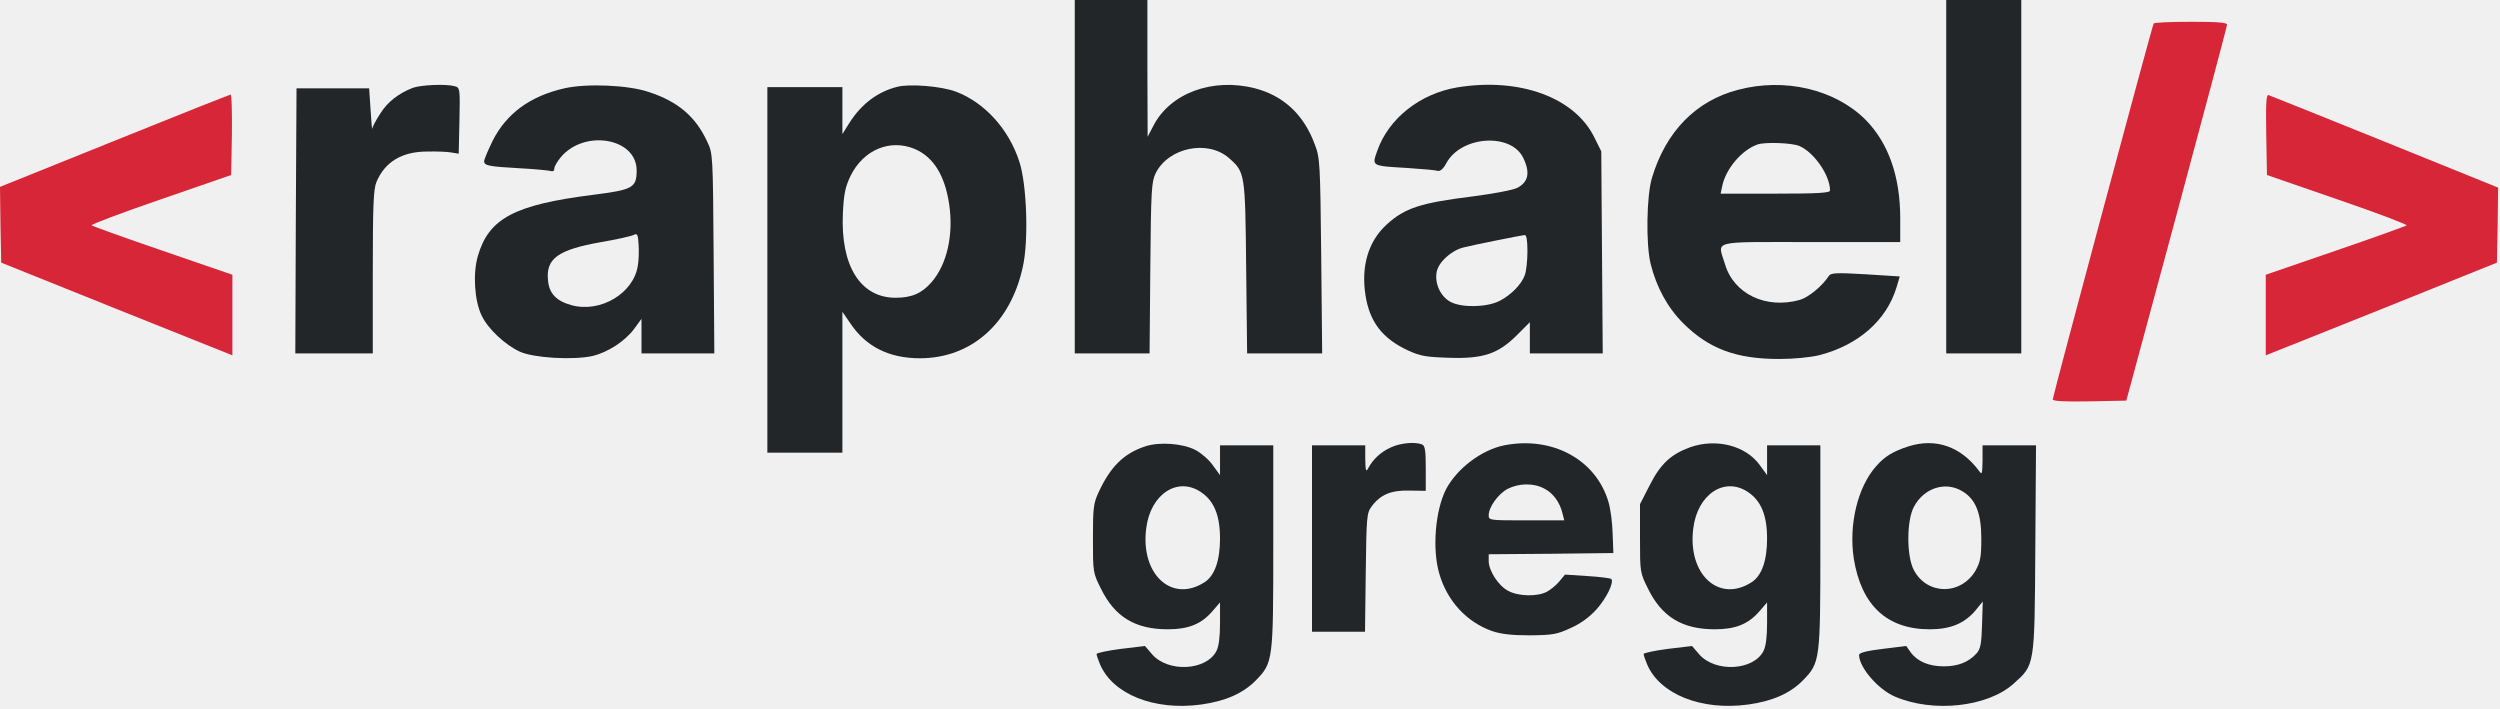
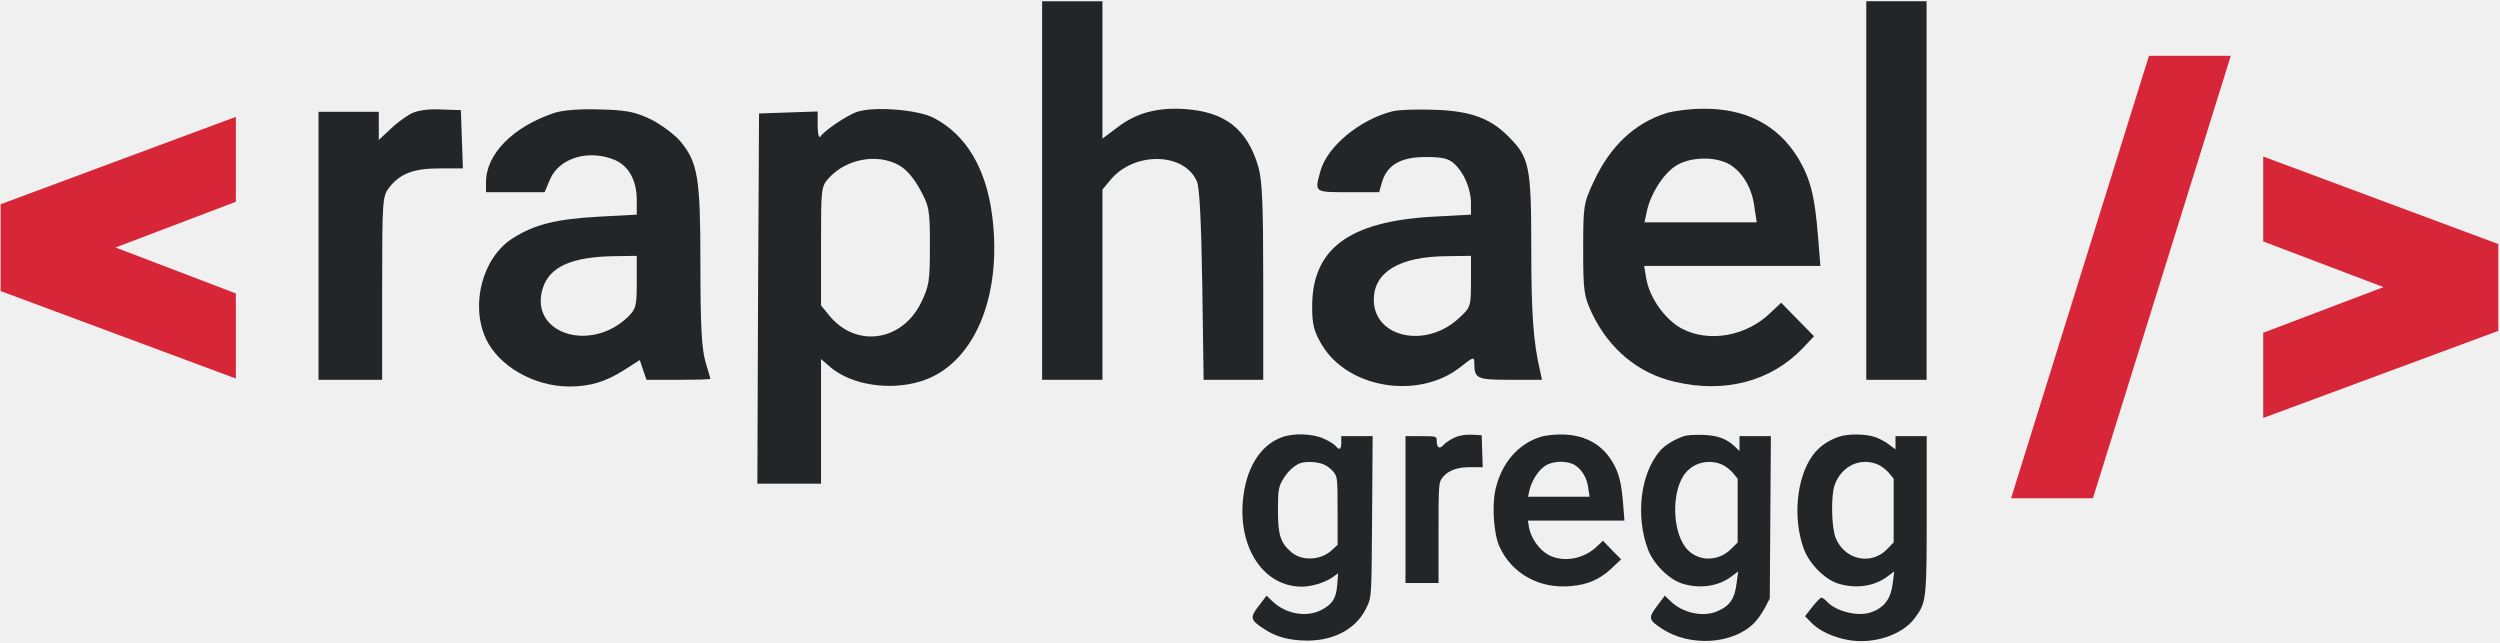
- <svg xmlns="http://www.w3.org/2000/svg" width="120" height="34" viewBox="0 0 120 34" fill="none">
-   <g clip-path="url(#clip0_65_3456)">
-     <path d="M51.589 8.482V16.964H53.39H55.18L55.215 12.863C55.249 9.098 55.273 8.738 55.47 8.319C56.086 7.076 57.968 6.693 58.991 7.587C59.769 8.273 59.769 8.319 59.816 12.863L59.862 16.964H61.663H63.464L63.418 12.281C63.371 7.866 63.36 7.576 63.116 6.948C62.593 5.508 61.617 4.601 60.246 4.241C58.212 3.718 56.179 4.462 55.366 6.03L55.087 6.565L55.075 3.277V8.02055e-06H53.332H51.589V8.482Z" fill="#232629" />
-     <path d="M93.419 8.482V16.964H95.22H97.021V8.482V8.02055e-06H95.22H93.419V8.482Z" fill="#232629" />
-     <path d="M103.376 1.127C103.295 1.266 98.531 19.021 98.531 19.172C98.531 19.253 99.077 19.288 100.297 19.265L102.063 19.23L104.48 10.283C105.805 5.356 106.897 1.266 106.897 1.185C106.897 1.081 106.479 1.046 105.166 1.046C104.201 1.046 103.4 1.081 103.376 1.127Z" fill="#D72638" />
-     <path d="M19.811 4.218C19.125 4.485 18.602 4.892 18.254 5.449C18.056 5.752 17.882 6.077 17.87 6.17C17.859 6.263 17.824 5.856 17.789 5.287L17.719 4.241H15.976H14.233L14.199 10.597L14.175 16.964H16.035H17.894V13.072C17.894 9.818 17.928 9.098 18.068 8.738C18.475 7.773 19.288 7.274 20.508 7.274C20.961 7.262 21.484 7.285 21.67 7.32L22.018 7.378L22.053 5.798C22.088 4.229 22.076 4.206 21.821 4.136C21.391 4.02 20.183 4.078 19.811 4.218Z" fill="#232629" />
-     <path d="M27.084 4.241C25.446 4.613 24.307 5.449 23.645 6.762C23.424 7.216 23.238 7.657 23.238 7.738C23.238 7.948 23.459 7.994 24.923 8.075C25.632 8.11 26.294 8.18 26.41 8.203C26.538 8.25 26.608 8.203 26.608 8.087C26.608 7.994 26.747 7.75 26.922 7.541C28.06 6.193 30.559 6.623 30.559 8.18C30.559 9.017 30.373 9.109 28.456 9.353C24.691 9.83 23.459 10.48 22.936 12.293C22.692 13.13 22.774 14.443 23.122 15.152C23.424 15.79 24.249 16.557 24.958 16.883C25.632 17.185 27.503 17.289 28.421 17.092C29.176 16.918 30.012 16.372 30.454 15.767L30.791 15.303V16.128V16.964H32.545H34.288L34.254 12.165C34.219 7.471 34.219 7.367 33.951 6.809C33.394 5.6 32.557 4.88 31.14 4.415C30.152 4.078 28.142 3.997 27.084 4.241ZM30.617 12.746C30.419 14.071 28.839 15.024 27.445 14.652C26.713 14.454 26.364 14.094 26.306 13.478C26.19 12.409 26.771 11.991 28.862 11.619C29.629 11.491 30.326 11.329 30.431 11.271C30.582 11.189 30.628 11.259 30.651 11.712C30.675 12.014 30.663 12.479 30.617 12.746Z" fill="#232629" />
-     <path d="M43.049 4.171C42.108 4.415 41.353 4.996 40.783 5.879L40.435 6.437V5.31V4.183H38.634H36.833V12.955V21.728H38.634H40.435V18.347V14.966L40.818 15.523C41.562 16.639 42.677 17.197 44.153 17.197C46.616 17.197 48.499 15.535 49.091 12.828C49.382 11.573 49.289 8.854 48.929 7.762C48.429 6.205 47.267 4.927 45.896 4.404C45.199 4.136 43.642 4.009 43.049 4.171ZM43.897 7.146C44.804 7.529 45.35 8.412 45.559 9.795C45.78 11.271 45.454 12.7 44.711 13.548C44.246 14.082 43.758 14.292 42.991 14.292C41.295 14.292 40.342 12.758 40.458 10.236C40.505 9.284 40.574 8.97 40.83 8.436C41.446 7.192 42.712 6.658 43.897 7.146Z" fill="#232629" />
-     <path d="M69.948 4.195C68.158 4.497 66.659 5.682 66.113 7.227C65.846 7.982 65.8 7.959 67.566 8.064C68.275 8.11 68.925 8.168 69.018 8.203C69.134 8.226 69.285 8.099 69.425 7.831C70.134 6.518 72.539 6.356 73.12 7.587C73.457 8.285 73.364 8.738 72.829 9.017C72.632 9.121 71.691 9.295 70.726 9.423C68.182 9.737 67.438 9.981 66.567 10.771C65.683 11.573 65.323 12.77 65.544 14.175C65.742 15.454 66.357 16.244 67.566 16.813C68.17 17.092 68.437 17.138 69.541 17.173C71.191 17.231 71.911 16.987 72.818 16.081L73.433 15.465V16.22V16.964H75.176H76.931L76.896 12.107L76.861 7.262L76.536 6.611C75.595 4.671 72.934 3.707 69.948 4.195ZM73.317 12.072C73.317 12.514 73.259 13.025 73.189 13.211C73.027 13.653 72.539 14.152 71.981 14.443C71.365 14.756 70.168 14.78 69.622 14.489C69.146 14.234 68.856 13.606 68.96 13.06C69.041 12.584 69.669 12.014 70.261 11.875C70.715 11.759 72.911 11.317 73.178 11.282C73.271 11.271 73.317 11.503 73.317 12.072Z" fill="#232629" />
-     <path d="M83.426 4.311C81.404 4.834 79.952 6.321 79.29 8.552C79.034 9.412 78.999 11.735 79.231 12.665C79.51 13.792 80.045 14.768 80.8 15.523C82.032 16.743 83.333 17.231 85.401 17.231C86.133 17.231 86.912 17.15 87.342 17.045C89.212 16.557 90.56 15.372 91.037 13.78L91.188 13.269L89.549 13.165C88.132 13.083 87.888 13.095 87.783 13.246C87.458 13.746 86.796 14.28 86.389 14.396C84.762 14.849 83.217 14.106 82.799 12.677C82.45 11.515 82.02 11.619 86.912 11.619H91.211V10.481C91.211 8.459 90.642 6.855 89.538 5.74C88.074 4.287 85.669 3.718 83.426 4.311ZM86.366 7.006C87.075 7.309 87.841 8.412 87.841 9.144C87.841 9.261 87.237 9.295 85.215 9.295H82.59L82.671 8.912C82.845 8.099 83.6 7.204 84.356 6.937C84.704 6.809 86.005 6.855 86.366 7.006Z" fill="#232629" />
-     <path d="M5.484 6.762L0 8.97L0.023 10.794L0.058 12.607L5.612 14.838L11.155 17.057V15.128V13.188L7.808 12.037C5.972 11.41 4.439 10.852 4.392 10.818C4.346 10.783 5.833 10.213 7.704 9.574L11.096 8.401L11.131 6.46C11.143 5.403 11.12 4.532 11.073 4.543C11.015 4.543 8.505 5.542 5.484 6.762Z" fill="#D72638" />
-     <path d="M108.779 6.449L108.814 8.401L112.207 9.574C114.078 10.213 115.565 10.783 115.518 10.818C115.472 10.852 113.938 11.41 112.102 12.037L108.756 13.188V15.128V17.057L114.31 14.838L119.852 12.607L119.887 10.806L119.91 9.005L114.484 6.809C111.487 5.6 108.977 4.59 108.895 4.566C108.779 4.52 108.756 4.915 108.779 6.449Z" fill="#D72638" />
-     <path d="M54.982 21.422C53.948 21.759 53.297 22.398 52.728 23.641C52.484 24.164 52.461 24.396 52.461 25.849C52.461 27.464 52.461 27.487 52.844 28.254C53.507 29.613 54.494 30.206 56.051 30.206C57.039 30.206 57.655 29.962 58.189 29.346L58.561 28.916V29.915C58.561 30.578 58.503 31.031 58.387 31.252C57.899 32.193 56.074 32.286 55.308 31.414L54.959 31.008L53.797 31.147C53.158 31.228 52.635 31.345 52.635 31.391C52.635 31.449 52.705 31.658 52.798 31.879C53.402 33.32 55.401 34.122 57.643 33.819C58.817 33.657 59.665 33.285 60.281 32.658C61.106 31.809 61.117 31.716 61.117 26.232V21.375H59.839H58.561V22.096V22.805L58.212 22.328C58.026 22.061 57.643 21.735 57.376 21.596C56.76 21.282 55.656 21.201 54.982 21.422ZM57.643 23.618C58.27 24.036 58.561 24.733 58.561 25.849C58.561 26.906 58.305 27.626 57.829 27.94C56.26 28.963 54.738 27.58 55.017 25.372C55.215 23.722 56.516 22.863 57.643 23.618Z" fill="#232629" />
-     <path d="M66.752 21.48C66.288 21.689 65.904 22.038 65.672 22.479C65.567 22.677 65.544 22.595 65.532 22.038V21.375H64.254H62.976V25.849V30.322H64.254H65.521L65.556 27.487C65.591 24.803 65.602 24.629 65.835 24.315C66.264 23.734 66.776 23.525 67.659 23.548L68.437 23.56V22.479C68.437 21.608 68.402 21.387 68.251 21.329C67.903 21.201 67.217 21.259 66.752 21.48Z" fill="#232629" />
-     <path d="M72.202 21.375C71.11 21.596 69.936 22.491 69.413 23.478C68.89 24.501 68.739 26.36 69.088 27.545C69.471 28.858 70.401 29.857 71.609 30.287C72.051 30.438 72.55 30.496 73.433 30.496C74.526 30.485 74.735 30.45 75.386 30.148C75.862 29.939 76.292 29.625 76.629 29.253C77.117 28.707 77.489 27.94 77.338 27.789C77.291 27.754 76.78 27.684 76.187 27.65L75.118 27.58L74.851 27.905C74.7 28.091 74.421 28.312 74.247 28.405C73.782 28.649 72.876 28.626 72.388 28.358C71.923 28.114 71.458 27.394 71.458 26.929V26.604L74.456 26.581L77.442 26.546L77.407 25.616C77.396 25.105 77.303 24.419 77.21 24.106C76.617 22.061 74.514 20.922 72.202 21.375ZM74.131 23.455C74.561 23.676 74.874 24.117 75.002 24.652L75.084 24.977H73.271C71.493 24.977 71.458 24.977 71.458 24.733C71.458 24.338 71.911 23.711 72.365 23.467C72.911 23.188 73.619 23.176 74.131 23.455Z" fill="#232629" />
-     <path d="M81.126 21.468C80.207 21.805 79.708 22.258 79.185 23.293L78.72 24.199V25.837C78.72 27.464 78.72 27.487 79.104 28.254C79.766 29.613 80.754 30.206 82.311 30.206C83.298 30.206 83.914 29.962 84.449 29.346L84.82 28.916V29.915C84.82 30.578 84.762 31.031 84.646 31.252C84.158 32.193 82.334 32.286 81.567 31.414L81.218 31.008L80.056 31.147C79.417 31.228 78.895 31.345 78.895 31.391C78.895 31.449 78.964 31.658 79.057 31.879C79.661 33.32 81.66 34.122 83.903 33.819C85.076 33.657 85.924 33.285 86.54 32.658C87.365 31.809 87.377 31.716 87.377 26.232V21.375H86.099H84.82V22.096V22.805L84.472 22.328C83.798 21.387 82.38 21.027 81.126 21.468ZM83.903 23.618C84.53 24.036 84.82 24.733 84.82 25.849C84.82 26.906 84.565 27.626 84.088 27.94C82.52 28.963 80.998 27.58 81.276 25.372C81.474 23.722 82.775 22.863 83.903 23.618Z" fill="#232629" />
-     <path d="M91.618 21.422C90.886 21.654 90.456 21.91 90.049 22.386C89.166 23.385 88.736 25.175 88.98 26.802C89.34 29.056 90.572 30.206 92.629 30.206C93.628 30.206 94.29 29.927 94.825 29.3L95.173 28.87L95.138 29.985C95.115 30.915 95.057 31.159 94.871 31.368C94.488 31.786 93.988 31.984 93.302 31.984C92.582 31.984 92.036 31.751 91.711 31.31L91.501 31.008L90.363 31.147C89.596 31.24 89.236 31.333 89.236 31.438C89.236 32.03 90.142 33.087 90.955 33.436C92.791 34.226 95.406 33.936 96.649 32.82C97.671 31.902 97.66 32.019 97.695 26.337L97.729 21.375H96.44H95.162V22.096C95.15 22.77 95.138 22.805 94.987 22.595C94.116 21.433 92.919 21.015 91.618 21.422ZM94.197 23.583C94.836 23.966 95.103 24.64 95.103 25.849C95.103 26.732 95.057 26.964 94.836 27.371C94.139 28.579 92.501 28.579 91.862 27.359C91.513 26.697 91.513 25 91.862 24.338C92.338 23.42 93.384 23.083 94.197 23.583Z" fill="#232629" />
+ <svg xmlns="http://www.w3.org/2000/svg" width="1451" height="373" viewBox="0 0 1451 373" fill="none">
+   <g clip-path="url(#clip0_67_3533)">
+     <path d="M743.958 253.786C731.389 258.366 723.081 271.787 721.377 290.427C718.82 318.654 733.733 340.49 755.568 340.49C761.32 340.49 768.883 338.147 773.25 335.164L776.659 332.714L776.126 339.318C775.593 347.2 773.357 350.715 766.753 354.124C758.018 358.491 746.195 356.361 738.419 348.905L735.117 345.709L730.644 351.568C725.318 358.491 725.637 359.769 733.413 364.882C740.656 369.782 748.645 371.806 759.296 371.806C775.38 371.593 787.949 364.35 793.488 351.887C796.045 346.348 796.045 346.135 796.364 299.694L796.684 253.147H787.523H778.469V256.875C778.469 260.922 777.404 261.561 775.167 258.792C774.315 257.833 771.333 255.916 768.35 254.638C762.066 251.655 750.669 251.229 743.958 253.786ZM768.244 269.55C770.161 270.296 772.717 272.32 773.996 273.917C776.232 276.687 776.339 277.965 776.339 296.499V316.204L773.037 319.293C766.646 325.258 755.888 325.791 749.603 320.571C743.212 315.139 741.721 310.559 741.721 296.286C741.721 285.208 742.041 282.971 744.065 279.243C746.408 274.876 749.71 271.361 753.438 269.337C756.42 267.633 763.983 267.739 768.244 269.55Z" fill="#232629" />
+     <path d="M843.977 254.105C841.634 255.17 838.758 257.088 837.693 258.366C835.349 260.922 833.858 259.857 833.858 255.49C833.858 253.253 833.432 253.146 824.804 253.146H815.75V295.753V338.359H825.337H834.923V309.174C834.923 280.947 835.03 279.988 837.267 277.113C840.462 273.065 845.895 271.041 853.777 271.148H860.594L860.274 261.881L859.955 252.614L854.096 252.294C850.155 252.188 846.853 252.72 843.977 254.105Z" fill="#232629" />
+     <path d="M894.04 253.573C880.938 257.727 871.352 269.018 867.943 284.249C865.813 293.729 866.984 309.92 870.286 317.269C877.53 333.034 893.507 341.875 911.721 340.17C921.521 339.318 928.338 336.336 935.048 330.158L940.907 324.619L935.581 319.293L930.362 313.861L927.06 316.95C919.39 324.512 907.354 326.643 898.726 322.063C893.4 319.187 888.501 312.263 887.436 306.085L886.796 302.144H914.81H942.824L942.078 292.771C941.013 279.669 939.629 274.45 935.794 267.952C929.403 257.407 919.071 251.975 905.33 252.188C901.496 252.188 896.383 252.827 894.04 253.573ZM913.958 269.87C918.112 272.426 921.095 277.326 921.84 283.397L922.586 288.297H904.798H886.903L887.649 284.782C888.82 279.35 892.655 273.172 896.596 270.509C901.07 267.42 909.271 267.207 913.958 269.87Z" fill="#232629" />
+     <path d="M977.654 253.04C972.115 254.851 966.044 258.472 963.275 261.881C952.09 275.089 949.215 299.375 956.458 318.867C959.76 327.495 968.813 336.442 976.589 338.786C986.921 341.875 997.466 340.277 1005.03 334.525L1008.86 331.649L1008.01 337.933C1006.84 347.626 1004.07 351.674 996.508 354.87C988.199 358.278 976.696 355.828 969.559 348.905L966.257 345.709L961.783 351.674C956.564 358.598 956.777 359.769 964.553 364.882C980.637 375.534 1005.67 374.042 1018.02 361.687C1019.94 359.876 1022.71 355.828 1024.31 352.846L1027.18 347.413L1027.5 300.227L1027.82 253.147H1018.66H1009.61V257.407V261.774L1006.73 259.005C1001.73 254.425 996.827 252.721 988.306 252.401C983.939 252.294 979.146 252.507 977.654 253.04ZM999.277 269.55C1001.19 270.296 1004.07 272.533 1005.67 274.343L1008.54 277.858V296.286V314.819L1004.82 318.548C997.573 325.791 986.495 326.11 979.678 319.293C970.411 310.026 969.666 284.782 978.4 274.343C983.406 268.378 991.928 266.461 999.277 269.55Z" fill="#232629" />
+     <path d="M1067.02 253.573C1060.74 255.81 1055.73 259.325 1052.22 264.118C1042.63 277.113 1040.39 300.972 1047 318.761C1050.3 327.495 1059.25 336.442 1067.13 338.786C1077.46 341.875 1088.01 340.277 1095.57 334.525L1099.4 331.649L1098.66 337.721C1097.49 347.733 1093.76 352.739 1085.56 355.509C1077.99 357.959 1065.42 354.763 1060.31 349.118C1059.14 347.84 1057.76 346.881 1057.12 346.881C1056.48 346.987 1054.13 349.331 1051.79 352.313L1047.64 357.639L1051.26 361.367C1055.94 366.16 1063.83 369.888 1072.88 371.486C1087.58 374.043 1104.2 368.504 1111.44 358.598C1118.04 349.65 1118.26 348.159 1118.26 298.203V253.147H1109.2H1100.15V256.981V260.816L1096.42 258.046C1094.4 256.449 1090.78 254.531 1088.33 253.679C1082.89 251.762 1072.24 251.655 1067.02 253.573ZM1089.82 269.55C1091.73 270.296 1094.61 272.533 1096.21 274.343L1099.08 277.858V296.286V314.82L1095.57 318.441C1086.2 328.454 1070.43 325.045 1065.32 311.944C1062.97 305.766 1062.66 287.764 1064.79 281.586C1068.73 270.509 1079.59 265.29 1089.82 269.55Z" fill="#232629" />
+     <path d="M1083.19 110.579V220.44H1100.69H1118.19V110.579V0.718H1100.69H1083.19V110.579Z" fill="#232629" />
+     <path d="M967.106 65.663C948.829 71.497 934.829 84.524 925.301 104.747C919.079 117.969 918.884 118.941 918.884 144.608C918.884 168.913 919.273 171.635 923.94 181.746C933.856 202.552 950.773 216.746 972.162 221.608C1000.94 228.413 1027.77 221.413 1046.25 202.163L1052.86 195.163L1043.33 185.441L1033.8 175.719L1027.77 181.358C1013.77 195.163 991.801 199.052 976.051 190.691C966.329 185.441 957.384 172.802 955.44 161.524L954.273 154.33H1005.41H1056.55L1055.19 137.219C1053.25 113.302 1050.72 103.774 1043.72 91.913C1032.05 72.663 1013.19 62.747 988.106 63.136C981.106 63.136 971.579 64.302 967.106 65.663ZM1003.86 95.413C1011.44 100.08 1016.88 109.024 1018.25 120.108L1019.61 129.052H987.134H954.468L955.829 122.635C957.968 112.719 964.968 101.441 972.162 96.58C980.329 90.941 995.301 90.552 1003.86 95.413Z" fill="#232629" />
+     <path d="M807.858 64.687C788.997 69.548 770.33 85.103 766.442 99.103C762.942 111.742 762.553 111.548 782.386 111.548H800.469L802.219 105.325C805.33 95.603 813.108 91.131 827.497 91.131C837.025 91.131 840.719 91.909 844.025 95.02C849.664 100.075 853.747 109.603 853.747 117.964V124.575L831.969 125.742C782.58 128.464 761.192 144.603 761.58 178.825C761.58 188.159 762.747 192.631 767.025 199.825C782.191 225.686 823.803 232.298 848.108 212.659C854.914 207.214 855.691 207.02 855.691 210.52C855.691 219.853 857.053 220.436 876.497 220.436H894.969L893.802 214.992C889.914 198.27 888.747 181.936 888.747 143.631C888.747 96.187 887.58 91.326 875.525 79.27C865.025 68.576 853.164 64.298 832.358 63.714C822.247 63.325 811.164 63.714 807.858 64.687ZM853.747 163.27C853.747 177.853 853.553 178.436 846.941 184.464C827.886 202.548 797.358 196.131 797.358 173.964C797.358 157.825 812.33 148.881 839.747 148.687L853.747 148.492V163.27Z" fill="#232629" />
+     <path d="M604.856 110.587V220.448H622.356H639.856V165.226V110.004L644.717 104.171C658.523 87.838 687.495 88.421 694.689 105.337C696.245 108.837 697.217 129.254 697.8 165.421L698.578 220.448H715.884H733.189V163.476C733.189 118.56 732.606 104.365 730.273 96.588C723.856 75.004 711.217 65.088 688.273 63.337C671.745 62.171 659.495 65.476 648.411 74.032L639.856 80.449V40.588V0.726H622.356H604.856V110.587Z" fill="#232629" />
+     <path d="M496.94 65.08C490.912 67.413 478.467 75.774 476.134 79.274C475.356 80.441 474.579 77.719 474.579 73.052V64.691L457.662 65.274L440.551 65.858L439.968 173.191L439.579 280.719H458.051H476.523V244.552V208.385L482.356 213.441C494.412 223.357 516.19 226.857 534.079 221.413C564.801 212.274 581.912 172.996 575.884 125.358C572.384 97.746 560.717 78.108 541.856 68.385C532.523 63.524 506.467 61.58 496.94 65.08ZM521.245 95.608C525.717 97.941 530.19 102.996 533.884 109.802C539.329 119.719 539.717 121.469 539.717 142.663C539.717 163.08 539.329 165.996 534.467 175.913C523.384 198.08 497.329 201.969 481.773 183.691L476.523 177.274V142.858C476.523 108.635 476.523 108.246 481.384 102.996C491.301 92.302 508.801 88.996 521.245 95.608Z" fill="#232629" />
+     <path d="M321.94 65.461C297.829 73.433 282.079 89.378 282.079 105.711V111.544H299.19H316.107L319.218 104.155C324.468 91.711 341.579 86.461 356.94 92.878C364.912 96.378 369.579 104.739 369.579 116.017V124.572L347.801 125.739C322.912 127.1 310.273 130.211 297.44 138.378C280.135 149.461 272.94 176.489 281.885 196.322C289.273 212.461 309.885 224.322 330.496 224.322C342.551 224.322 351.496 221.6 362.19 214.794L371.329 208.961L373.273 214.794L375.218 220.433H393.69C403.996 220.433 412.357 220.239 412.357 219.85C412.357 219.655 410.996 215.183 409.44 209.933C407.301 202.544 406.523 189.517 406.523 154.322C406.523 103.183 405.162 94.433 394.857 81.989C391.551 78.1 383.968 72.461 377.94 69.35C368.412 64.878 363.94 63.906 348.19 63.517C336.718 63.128 326.801 63.906 321.94 65.461ZM369.579 163.655C369.579 177.655 369.19 179.211 364.329 184.072C341.968 205.266 306.579 193.016 315.135 166.961C319.218 154.711 331.857 149.072 356.551 148.683L369.579 148.489V163.655Z" fill="#232629" />
+     <path d="M238.329 66.06C235.218 67.81 229.579 71.893 226.274 75.199L219.857 81.226V73.06V64.893H202.357H184.857V142.671V220.448H203.329H221.801V167.171C221.801 116.226 221.996 113.893 225.885 108.837C232.301 100.671 240.079 97.754 255.051 97.754H268.662L268.079 80.838L267.496 63.921L255.829 63.532C248.051 63.143 242.218 64.115 238.329 66.06Z" fill="#232629" />
+     <path fill-rule="evenodd" clip-rule="evenodd" d="M1247.26 32.373L1167.23 289.209H1214.72L1294.75 32.373H1247.26Z" fill="#D72638" />
+     <path fill-rule="evenodd" clip-rule="evenodd" d="M1313.57 193.144L1383.37 166.638L1313.57 140.132V90.852L1449.64 141.513H1450.01V192.173H1449.64L1313.57 242.576V193.144Z" fill="#D72638" />
+     <path fill-rule="evenodd" clip-rule="evenodd" d="M136.889 117.101V67.821L0.664 118.423H0.359V169.037H0.664L136.889 219.697V170.312L67.033 143.654L136.889 117.101Z" fill="#D72638" />
  </g>
  <defs>
-     <clipPath id="clip0_65_3456">
-       <rect width="120" height="33.924" fill="white" />
+     <clipPath id="clip0_67_3533">
+       <rect width="1451" height="373" fill="white" />
    </clipPath>
  </defs>
</svg>
